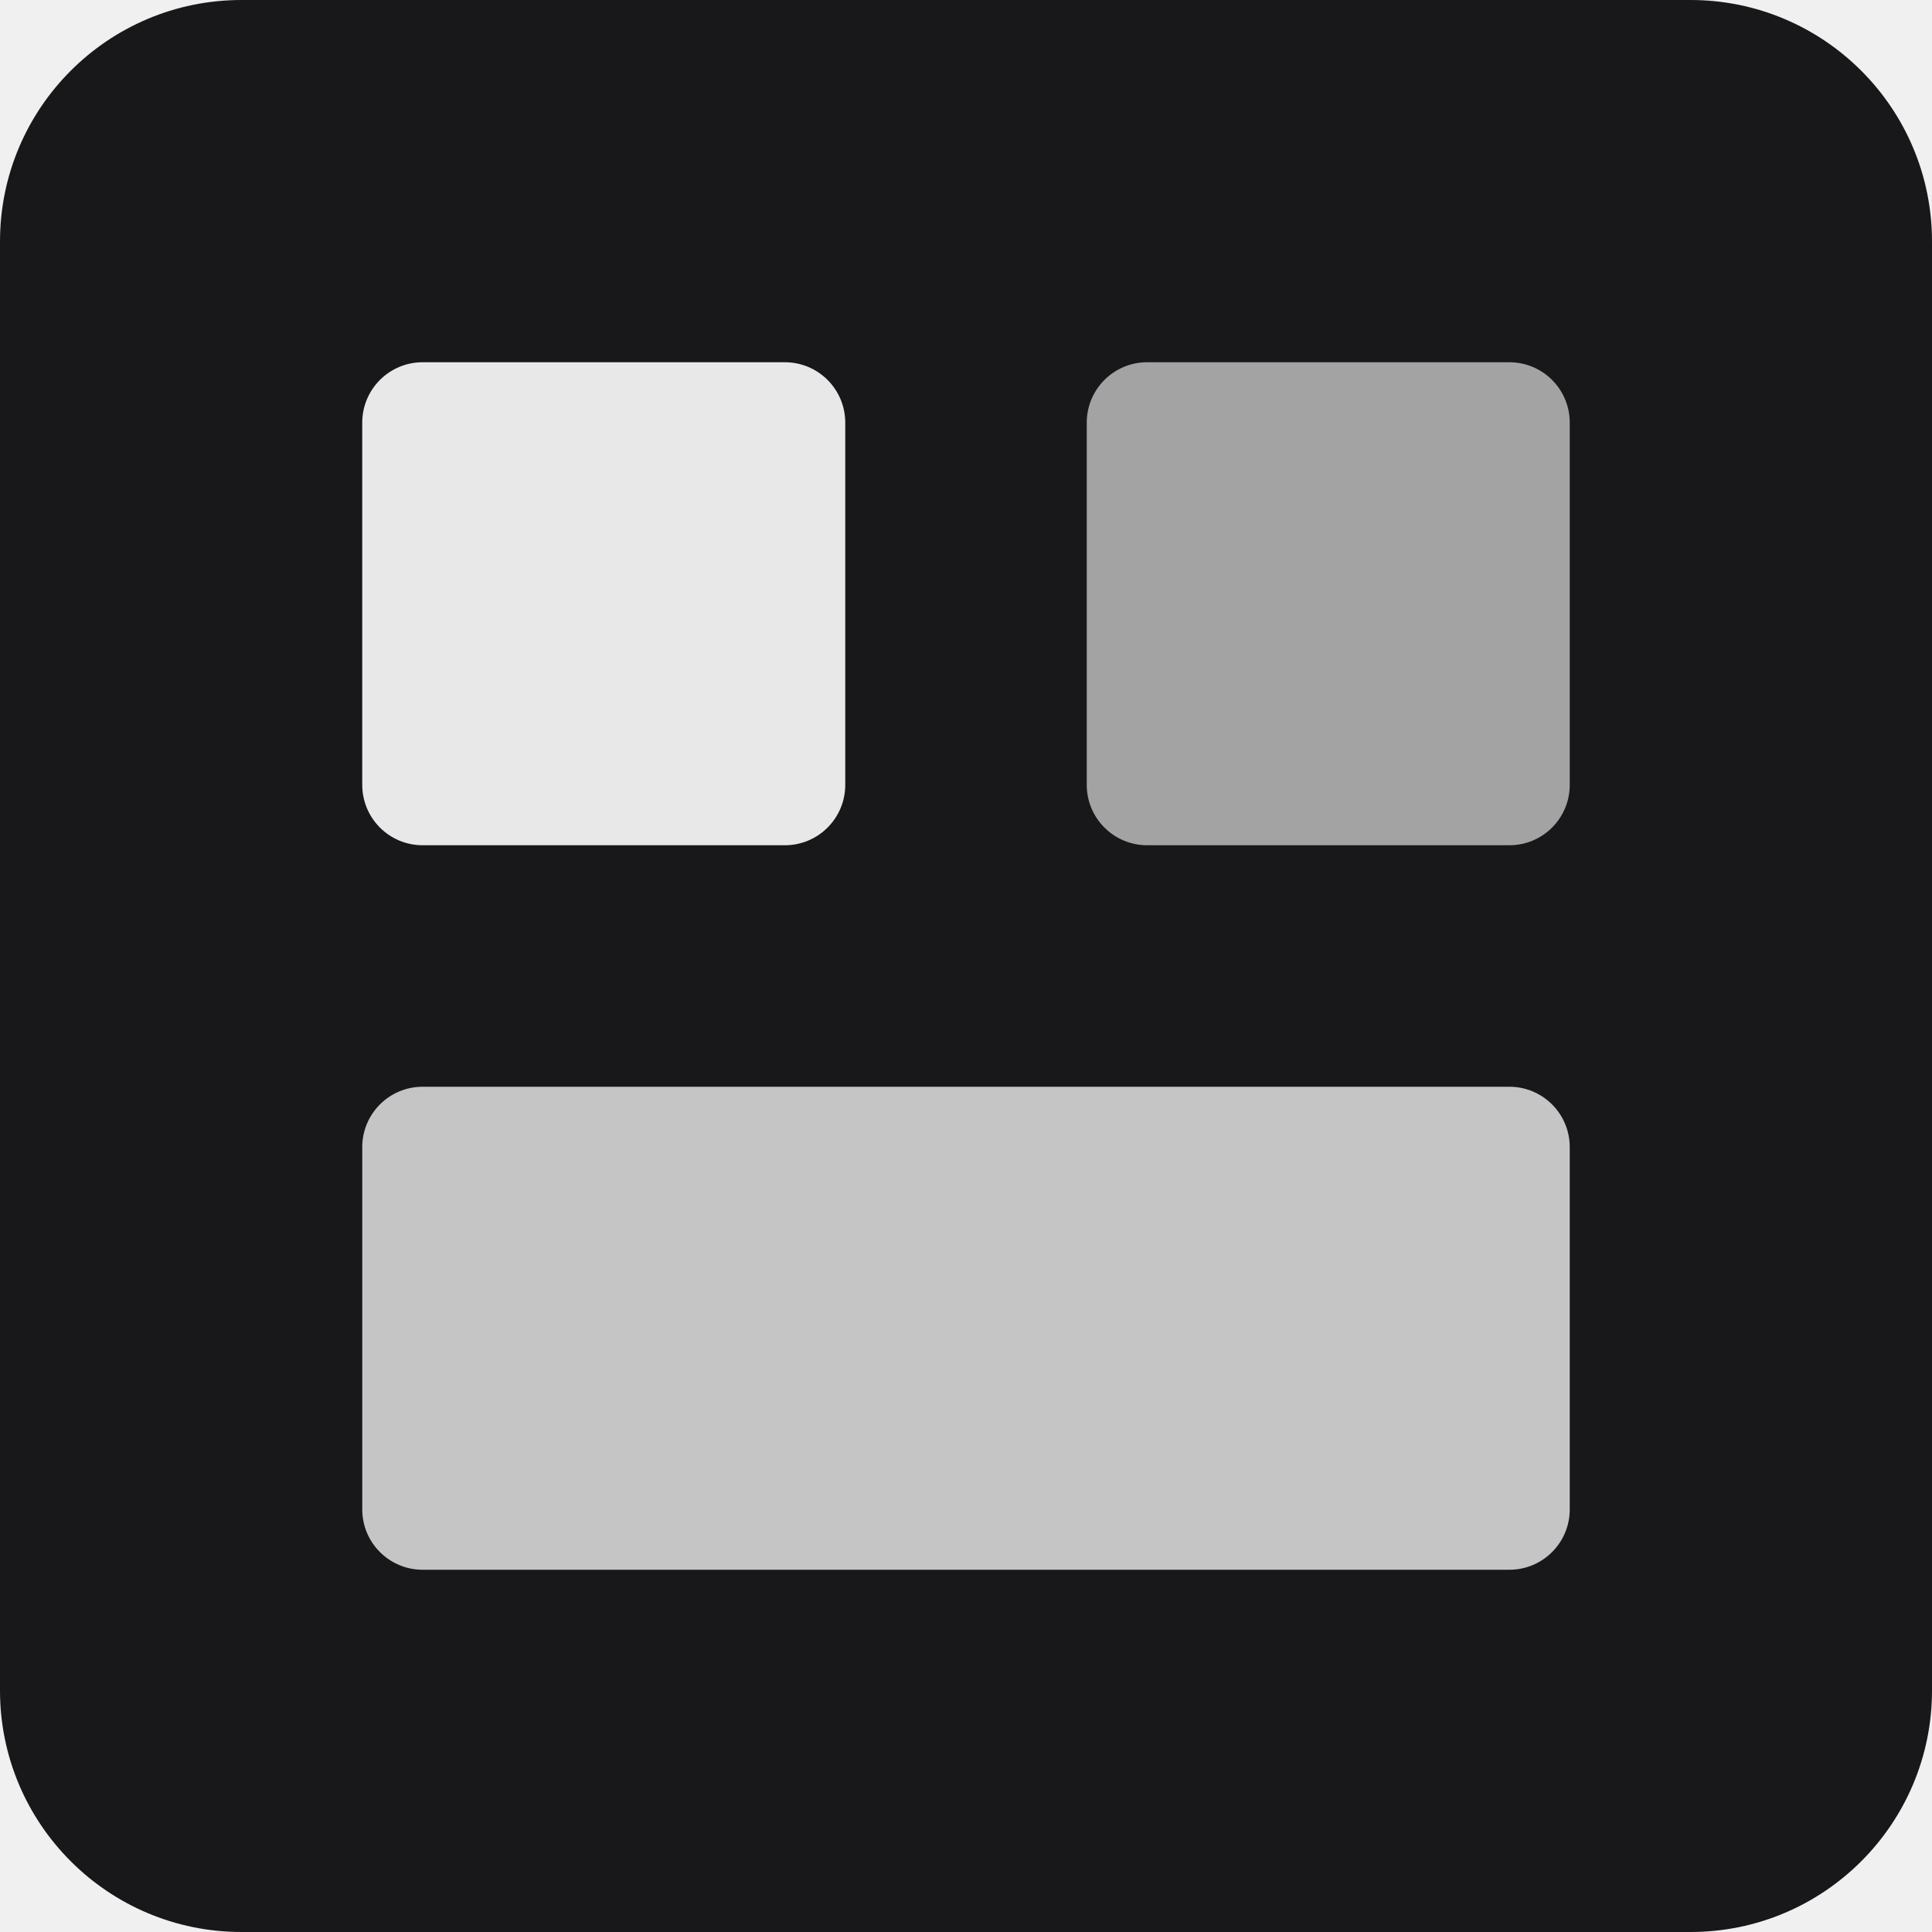
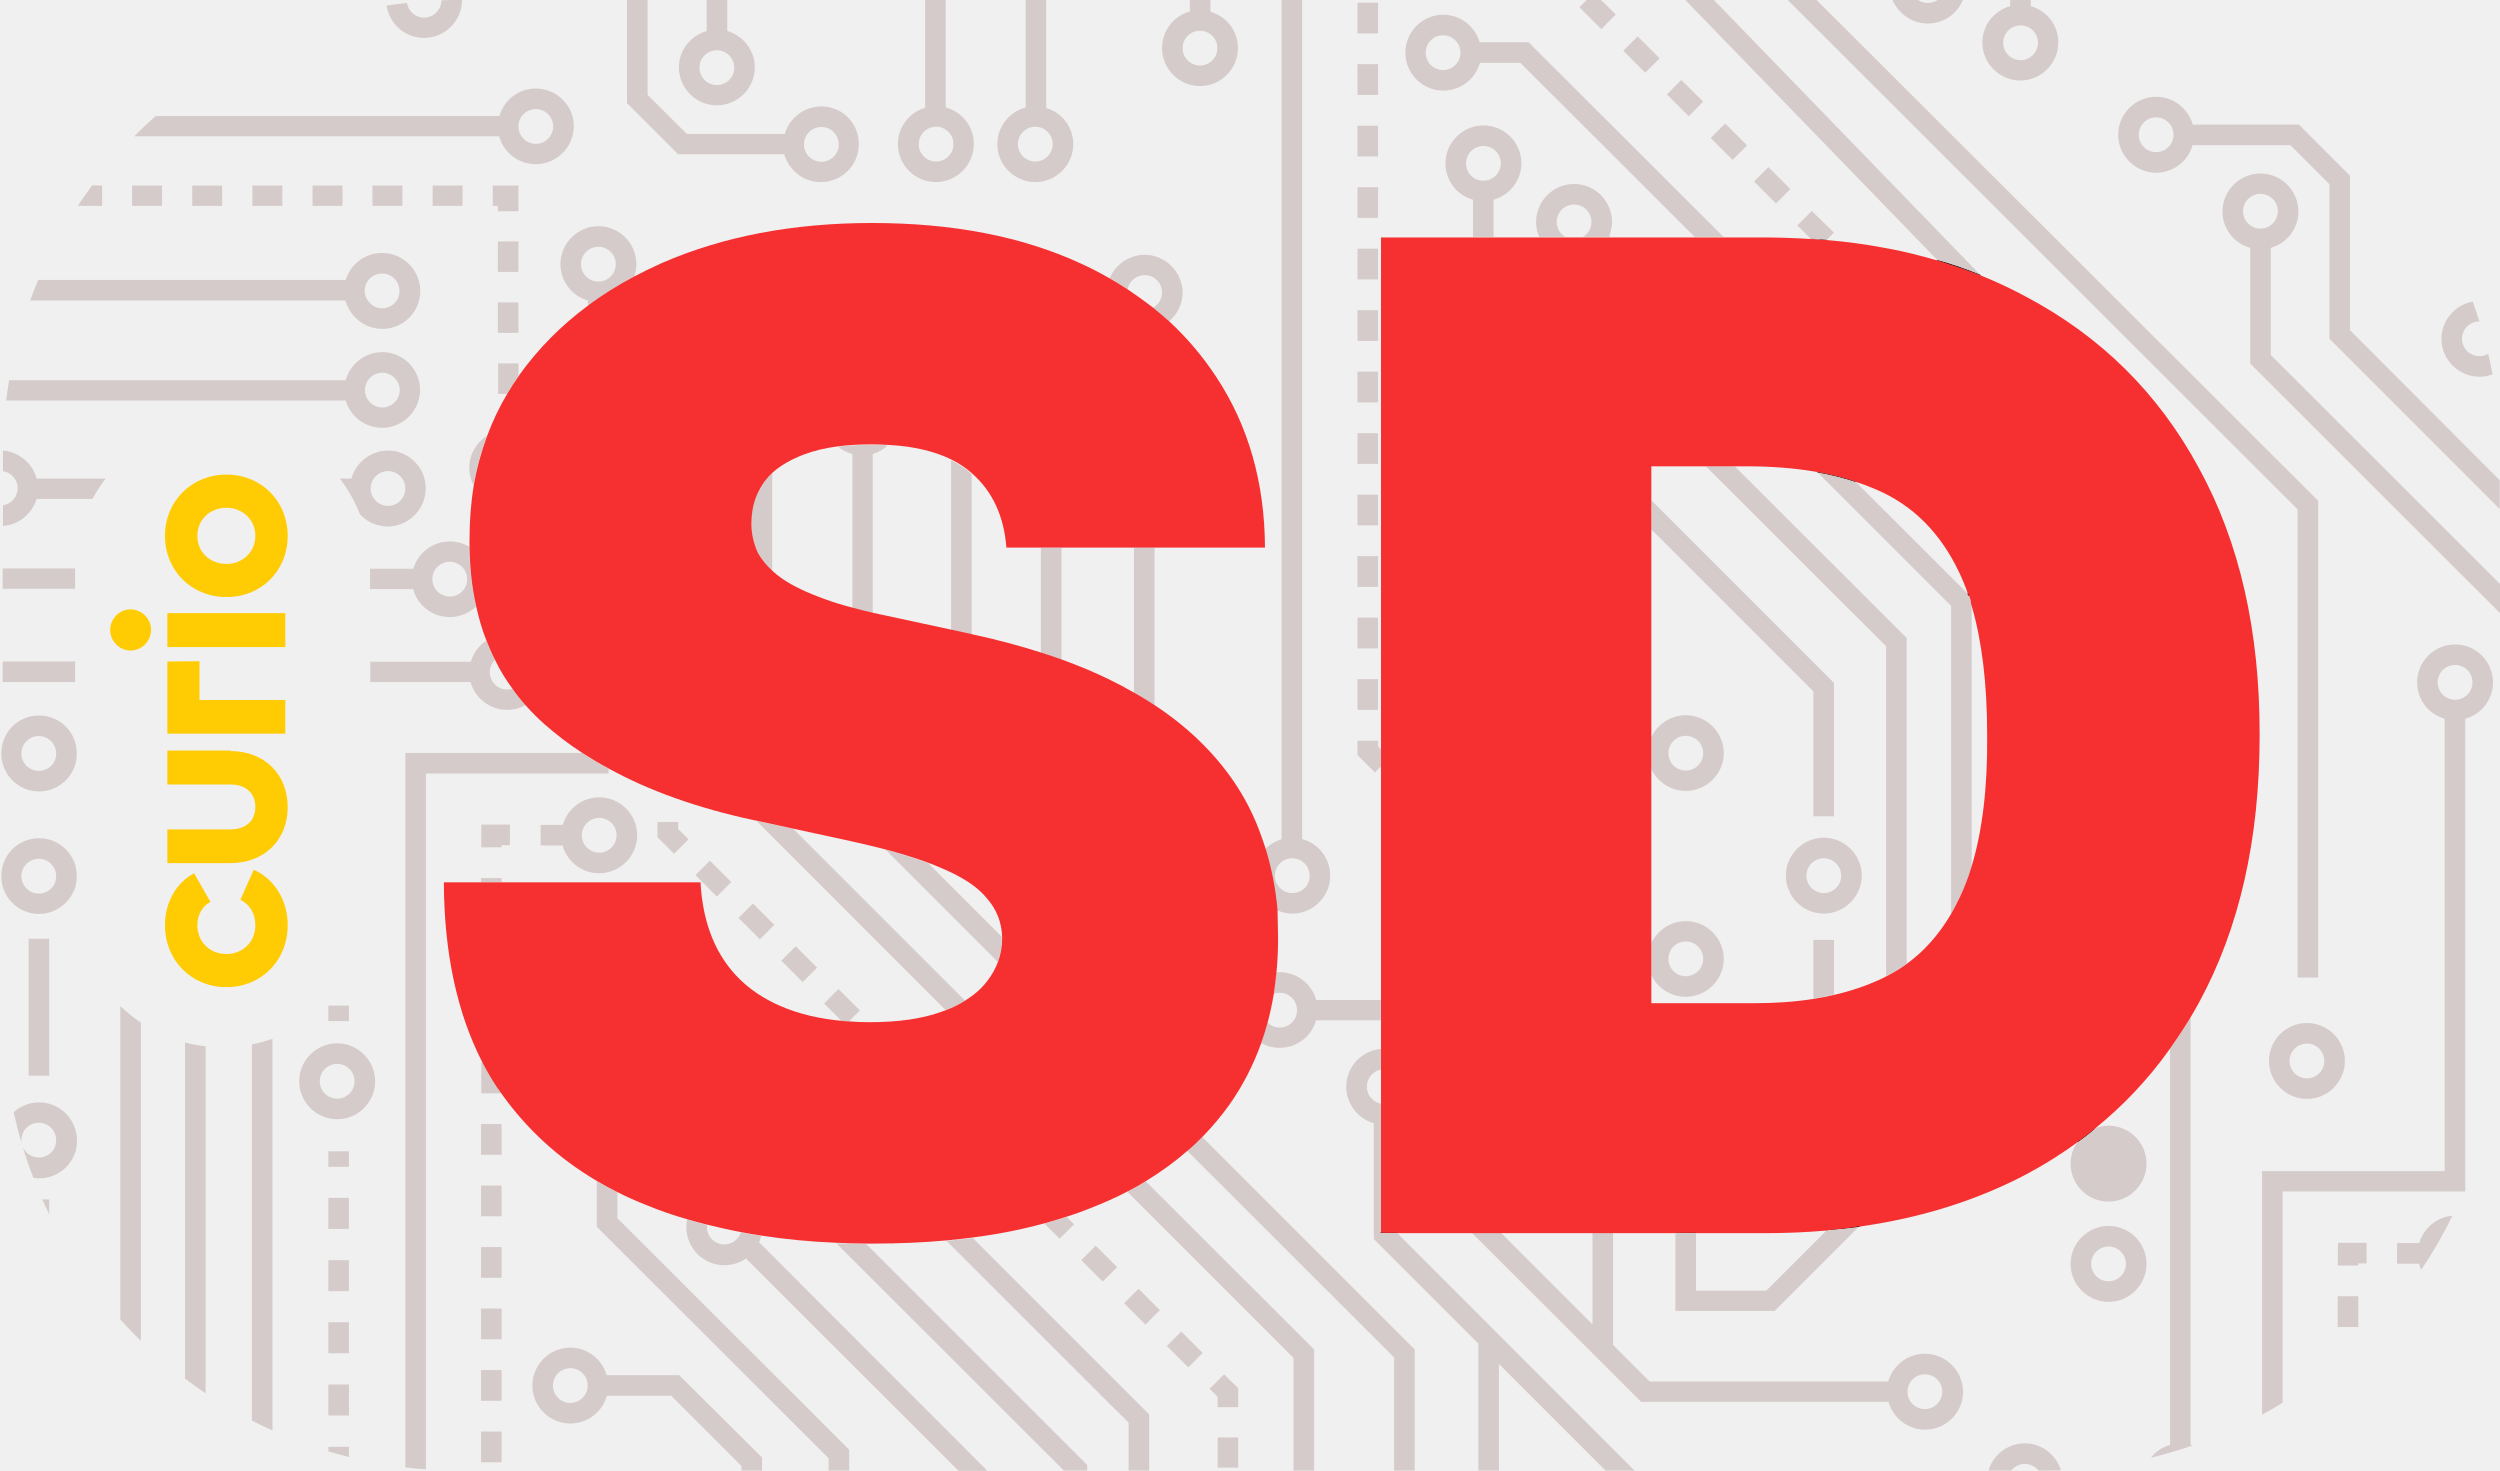
- <svg xmlns="http://www.w3.org/2000/svg" viewBox="0 0 32 32" fill="none">
-   <rect width="32" height="32" rx="4" fill="#18181b" />
-   <rect x="6" y="6" width="8" height="8" rx="1" fill="white" opacity="0.9" />
-   <rect x="18" y="6" width="8" height="8" rx="1" fill="white" opacity="0.6" />
-   <rect x="6" y="18" width="20" height="8" rx="1" fill="white" opacity="0.75" />
+ <svg xmlns="http://www.w3.org/2000/svg" version="1.1" id="Laag_1" x="0px" y="0px" viewBox="0 0 935 550" style="enable-background:new 0 0 935 550;" xml:space="preserve">
+   <style type="text/css">
+ 	.st0{fill:#D6CBCB;}
+ 	.st1{fill:#F63030;stroke:#000000;stroke-width:0.25;stroke-miterlimit:10;}
+ 	.st2{fill:#F63030;}
+ 	.st3{fill:#FFCB03;}
+ </style>
+   <g>
+     <path class="st0" d="M362.6,176.6c-2-1.7-4.3-3.2-6.9-4.5v63.6l6,1.3c0.6,0.1,1.1,0.2,1.7,0.4v-60   C363.1,177,362.8,176.8,362.6,176.6z" />
+     <path class="st0" d="M389.3,204.9v39.3c2.6,0.8,5.2,1.7,7.7,2.6v-41.9H389.3z" />
+     <path class="st0" d="M428.1,95.3c-5.9,0-11,3.7-13.1,8.8c2.3,1.3,4.5,2.7,6.7,4.1c0.6-3,3.2-5.3,6.4-5.3c3.6,0,6.5,2.9,6.5,6.5   c0,2.5-1.4,4.6-3.4,5.7c2.1,1.7,4.1,3.4,6,5.1c3.1-2.6,5.1-6.5,5.1-10.8C442.2,101.7,435.9,95.3,428.1,95.3z M424.1,204.9v54.3   c2.7,1.5,5.2,3.1,7.7,4.7v-59.1h-7.7V204.9z" />
+     <path class="st0" d="M224.1,298.2c-6.5,0-11.9,4.4-13.6,10.3h-8.3v7.7h8.2c1.7,6,7.1,10.4,13.7,10.4c7.8,0,14.2-6.4,14.2-14.2   C238.3,304.5,231.9,298.2,224.1,298.2z M224.1,318.9c-3.6,0-6.5-2.9-6.5-6.5s2.9-6.5,6.5-6.5s6.5,2.9,6.5,6.5   C230.6,315.9,227.7,318.9,224.1,318.9z" />
+     <path class="st0" d="M324,465.3c-3.8,0-7.5-0.1-11.2-0.3l85.1,85h8.7v-2.1L324,465.3z" />
+     <path class="st0" d="M283.9,464.6c0.3-0.8,0.6-1.6,0.8-2.4c-2.6-0.4-5.1-0.8-7.6-1.3c-0.8,2.6-3.3,4.5-6.2,4.5   c-3.6,0-6.5-2.9-6.5-6.5c0-0.3,0-0.5,0-0.8c-2.5-0.6-5-1.3-7.4-2c-0.2,0.9-0.3,1.9-0.3,2.9c0,7.8,6.4,14.2,14.2,14.2   c3,0,5.8-0.9,8.1-2.5l79.5,79.4h10.8L283.9,464.6z" />
+     <path class="st0" d="M230.9,455.6v-9.7c-2.6-1.3-5.2-2.7-7.7-4.2v17.1l86.7,86.6v4.6h7.7v-7.8L230.9,455.6z" />
+     <path class="st0" d="M363.8,463c-3.2,0.4-6.4,0.8-9.8,1.1l68.1,68V550h7.7v-21L363.8,463z" />
+     <path class="st0" d="M254,514.3h-27.1c-1.7-5.9-7.2-10.3-13.6-10.3c-7.8,0-14.2,6.4-14.2,14.2c0,7.8,6.4,14.2,14.2,14.2   c6.5,0,12-4.4,13.7-10.4h24l26.3,26.3v1.7h7.7v-4.9L254,514.3z M213.3,524.7c-3.6,0-6.5-2.9-6.5-6.5s2.9-6.5,6.5-6.5   s6.5,2.9,6.5,6.5S216.8,524.7,213.3,524.7z" />
+     <path class="st0" d="M245.9,313.1l6.2,6.2l5.4-5.4l-3.9-3.9v-2.6h-7.7L245.9,313.1L245.9,313.1z" />
+     <path class="st0" d="M265.5,321.9l-5.4,5.4l8,8l5.4-5.4L265.5,321.9z" />
+     <path class="st0" d="M441.8,498l-5.4,5.4l8,8l5.4-5.4L441.8,498z" />
+     <path class="st0" d="M425.8,482l-5.4,5.4l8,8l5.4-5.4L425.8,482z" />
+     <path class="st0" d="M281.6,337.9l-5.4,5.4l8,8l5.4-5.4L281.6,337.9z" />
+     <path class="st0" d="M452.4,519.4l3,3v3.9h7.7v-7.1l-5.3-5.2L452.4,519.4z" />
+     <path class="st0" d="M463.1,537.6h-7.7v11.3h7.7V537.6z" />
+     <path class="st0" d="M409.8,465.9l-5.4,5.4l8,8l5.4-5.4L409.8,465.9z" />
+     <path class="st0" d="M401.7,457.9l-5.4,5.4l-5.7-5.7c2.8-0.8,5.6-1.6,8.3-2.5L401.7,457.9z" />
+     <path class="st0" d="M297.6,353.9l-5.4,5.4l8,8l5.4-5.4L297.6,353.9z" />
+     <path class="st0" d="M321.6,377.9l-4.2,4.2c-0.9-0.1-1.7-0.1-2.6-0.2l-6.6-6.6l5.4-5.4L321.6,377.9z" />
+     <path class="st0" d="M428.5,441.8c-2.2,1.4-4.5,2.7-6.9,3.9l62.2,62.2V550h7.7v-45.3L428.5,441.8z M296.7,310l-13.8-3l70.9,70.9   c2.7-1,5.1-2.2,7.2-3.6L296.7,310z M285.8,180.2c-2.4,3.3-4,7-4.6,11v9.4c0.4,2.2,1.1,4.4,2,6.4c1.3,2.4,3.2,4.7,5.6,6.9v-37   C287.8,177.9,286.7,179,285.8,180.2z" />
+     <path class="st0" d="M449.6,425.2c-1.8,1.8-3.6,3.6-5.6,5.2l77.4,77.3V550h7.7v-45.3L449.6,425.2z M374.7,350.4L347,322.7   c-4.6-1.7-9.8-3.3-15.8-4.9l42,42c1-2.7,1.5-5.6,1.5-8.6C374.8,350.9,374.8,350.7,374.7,350.4z M326,166.4c-4.5,0-8.7,0.2-12.5,0.7   c1.5,1.3,3.4,2.2,5.3,2.7v57.7c2.4,0.7,5,1.3,7.6,1.9v-59.6c2.1-0.6,4-1.7,5.6-3.2C330.2,166.4,328.1,166.4,326,166.4z" />
+     <rect x="179.9" y="328.4" class="st0" width="7.7" height="1.6" />
+     <path class="st0" d="M179.9,316.9h7.7v-0.8h3.1v-7.7H180v8.5H179.9z" />
+     <path class="st0" d="M187.6,512.4h-7.7v11.5h7.7V512.4z" />
+     <path class="st0" d="M187.6,535.4h-7.7v11.5h7.7V535.4z" />
+     <path class="st0" d="M187.6,489.4h-7.7v11.5h7.7V489.4z" />
+     <path class="st0" d="M187.6,466.4h-7.7v11.5h7.7V466.4z" />
+     <path class="st0" d="M187.6,443.4h-7.7v11.5h7.7V443.4z" />
+     <path class="st0" d="M187.6,420.4h-7.7v11.5h7.7V420.4z" />
+     <path class="st0" d="M187.5,408.9H180v-11.5h0.6c1.7,3.2,3.5,6.4,5.5,9.4C186.5,407.5,187,408.2,187.5,408.9z" />
+     <path class="st0" d="M223.8,84.6c-7.8,0-14.2,6.4-14.2,14.2c0,6.4,4.3,11.9,10.3,13.6v2c5.3-4,11.1-7.6,17.3-10.9   c0.5-1.5,0.8-3.1,0.8-4.7C238,90.9,231.6,84.6,223.8,84.6z M223.8,105.3c-3.6,0-6.5-2.9-6.5-6.5s2.9-6.5,6.5-6.5s6.5,2.9,6.5,6.5   S227.4,105.3,223.8,105.3z M217.8,281.6h-66.2v267.2c2.5,0.3,5.1,0.6,7.7,0.7V289.3h68.3v-1.8C224.1,285.6,220.9,283.7,217.8,281.6   z" />
+     <path class="st0" d="M757.3,539.8c-6.4,0-11.9,4.3-13.6,10.2h8.5c1.2-1.5,3-2.5,5.1-2.5c2.1,0,3.9,1,5.1,2.5h1.6   c2.3,0,4.6,0,6.8-0.1C769,544.1,763.6,539.8,757.3,539.8z M522.4,461l-0.1-0.1h-5.8v-48.1c-3-0.6-5.3-3.2-5.3-6.4   c0-3.2,2.3-5.8,5.3-6.4v-7.7c-7.3,0.6-13,6.7-13,14.1c0,6.5,4.4,12,10.3,13.7v43.3l39.1,39.1V550h7.7v-39.9l39.9,39.9h10.8   L522.4,461z" />
+     <path class="st0" d="M802.8,435.2c0,7.8-6.4,14.2-14.2,14.2c-7.8,0-14.2-6.3-14.2-14.2c0-3.1,1-6,2.8-8.3c0,0,0,0,0-0.1   c2.1-1.5,4.2-3.1,6.2-4.8c0,0,0,0,0,0c1.6-0.6,3.4-1,5.2-1C796.4,421,802.8,427.4,802.8,435.2z" />
+     <path class="st0" d="M848.6,396.8c0,7.8,6.4,14.2,14.2,14.2s14.2-6.4,14.2-14.2c0-7.8-6.4-14.2-14.2-14.2   C854.9,382.6,848.6,389,848.6,396.8z M869.3,396.8c0,3.6-2.9,6.5-6.5,6.5s-6.5-2.9-6.5-6.5s2.9-6.5,6.5-6.5   C866.4,390.3,869.3,393.2,869.3,396.8z" />
+     <path class="st0" d="M788.6,458.5c-7.8,0-14.2,6.4-14.2,14.2s6.4,14.2,14.2,14.2s14.2-6.4,14.2-14.2   C802.8,464.8,796.4,458.5,788.6,458.5z M788.6,479.2c-3.6,0-6.5-2.9-6.5-6.5s2.9-6.5,6.5-6.5s6.5,2.9,6.5,6.5   C795.1,476.3,792.2,479.2,788.6,479.2z" />
+     <path class="st0" d="M740.8,103L641,0h-10.7l94.5,97.5l0,0C730.3,99.2,735.7,101,740.8,103L740.8,103z M819.3,540.4v-160   c-2.4,4.1-5,8-7.7,11.7v148.3c-2.9,0.8-5.4,2.5-7.2,4.8c5.3-1.3,10.5-2.8,15.6-4.6C819.8,540.5,819.5,540.5,819.3,540.4z" />
+     <path class="st0" d="M492.3,374c-1.7-6-7.2-10.4-13.7-10.4c-0.4,0-0.7,0-1.2,0.1c0,0-0.1,0-0.1,0c-0.3,2.7-0.6,5.4-1,8   c0,0,0.1,0,0.1,0c0.7-0.3,1.4-0.4,2.2-0.4c3.6,0,6.5,2.9,6.5,6.5c0,3.6-2.9,6.5-6.5,6.5c-1.8,0-3.3-0.7-4.5-1.8c0,0,0,0-0.1-0.1   c-0.7,2.6-1.5,5.2-2.4,7.7c0,0,0.1,0,0.1,0c2.1,1.2,4.5,1.8,6.9,1.8c6.5,0,12-4.4,13.6-10.3h24.2V374H492.3z M719.9,506.3   c-6.5,0-12,4.4-13.7,10.4H617L603.3,503v-42h-7.7v34.3L561.3,461h-10.9l63.4,63.3h92.5c1.7,6,7.2,10.4,13.7,10.4   c7.8,0,14.2-6.4,14.2-14.2C734.1,512.6,727.7,506.3,719.9,506.3z M719.9,527c-3.6,0-6.5-2.9-6.5-6.5s2.9-6.5,6.5-6.5   c3.6,0,6.5,2.9,6.5,6.5C726.4,524,723.5,527,719.9,527z" />
+     <path class="st0" d="M724.7,0c-1.1,0.7-2.3,1.1-3.7,1.1s-2.6-0.4-3.7-1.1h-9.5C710,5.1,715,8.8,721,8.8c5.9,0,11-3.6,13.1-8.8   H724.7z" />
+     <path class="st0" d="M759.5,2.3V0h-7.7v2.3c-6,1.7-10.4,7.1-10.4,13.6c0,7.8,6.4,14.2,14.2,14.2s14.2-6.4,14.2-14.2   C769.9,9.5,765.5,4,759.5,2.3z M755.7,22.5c-3.6,0-6.5-2.9-6.5-6.5s2.9-6.5,6.5-6.5s6.5,2.9,6.5,6.5   C762.2,19.5,759.3,22.5,755.7,22.5z" />
+     <path class="st0" d="M572.8,16.9l-1.1-1.1h-18.3c-1.7-5.9-7.2-10.3-13.6-10.3c-7.8,0-14.2,6.4-14.2,14.2s6.4,14.2,14.2,14.2   c6.5,0,12-4.4,13.7-10.4h15.1l65.2,65.1h10.8L572.8,16.9z M539.7,26.2c-3.6,0-6.5-2.9-6.5-6.5c0-3.6,2.9-6.5,6.5-6.5   c3.6,0,6.5,2.9,6.5,6.5C546.2,23.3,543.3,26.2,539.7,26.2z" />
+     <path class="st0" d="M617.6,187.1V198l60.6,60.6v46.7h7.7v-49.9L617.6,187.1z M554.8,46.9c-7.8,0-14.2,6.4-14.2,14.2   c0,6.5,4.4,12,10.3,13.6v13.9h7.7V74.7c6-1.7,10.4-7.2,10.4-13.6C569,53.2,562.6,46.9,554.8,46.9z M554.8,67.6   c-3.6,0-6.5-2.9-6.5-6.5c0-3.6,2.9-6.5,6.5-6.5c3.6,0,6.5,2.9,6.5,6.5C561.3,64.6,558.4,67.6,554.8,67.6z" />
+     <path class="st0" d="M683.4,459.9l-0.1,0.1l-22.7,22.7h-26.3v-21.8h-7.7v29.4h37.1l31.9-31.9C691.7,459.1,687.6,459.5,683.4,459.9z    M648.8,174.4H638l67.4,67.3v123.4c2.7-1.4,5.3-2.9,7.7-4.7V238.6L648.8,174.4z" />
+     <path class="st0" d="M630.5,344.5c-5.7,0-10.6,3.4-12.9,8.2v11.9c2.2,4.9,7.2,8.2,12.9,8.2c7.8,0,14.2-6.4,14.2-14.2   C644.6,350.8,638.3,344.5,630.5,344.5z M630.5,365.1c-3.6,0-6.5-2.9-6.5-6.5c0-3.6,2.9-6.5,6.5-6.5s6.5,2.9,6.5,6.5   C637,362.2,634.1,365.1,630.5,365.1z" />
+     <path class="st0" d="M630.5,267.5c-5.7,0-10.6,3.4-12.9,8.2v11.9c2.2,4.8,7.2,8.2,12.9,8.2c7.8,0,14.2-6.4,14.2-14.2   C644.6,273.8,638.3,267.5,630.5,267.5z M630.5,288.2c-3.6,0-6.5-2.9-6.5-6.5c0-3.6,2.9-6.5,6.5-6.5s6.5,2.9,6.5,6.5   C637,285.2,634.1,288.2,630.5,288.2z" />
+     <path class="st0" d="M696.3,327.5c0-7.8-6.4-14.2-14.2-14.2s-14.2,6.4-14.2,14.2s6.4,14.2,14.2,14.2   C689.9,341.6,696.3,335.3,696.3,327.5z M682.1,334c-3.6,0-6.5-2.9-6.5-6.5s2.9-6.5,6.5-6.5s6.5,2.9,6.5,6.5S685.7,334,682.1,334z" />
+     <path class="st0" d="M685.9,351.5V372c-2.5,0.6-5,1.1-7.7,1.5v-22H685.9z" />
+     <path class="st0" d="M737.1,225.6v-0.7c-0.2-0.8-0.4-1.5-0.7-2.2c0-0.1-0.1-0.2-0.1-0.3L694,180.2l0-0.1c-4.5-1.5-9.3-2.7-14.4-3.6   l0,0l50.1,50.1v115.2c1.2-2,2.2-4.1,3.3-6.3c1.6-3.4,3.1-7.2,4.3-11.2c0-0.1,0.1-0.2,0.1-0.3v-97.3   C737.3,226.3,737.2,225.9,737.1,225.6z M602.9,83c0-7.8-6.4-14.2-14.2-14.2s-14.2,6.4-14.2,14.2c0,2,0.4,3.9,1.2,5.6h9.7   c-1.9-1.1-3.2-3.2-3.2-5.6c0-3.6,2.9-6.5,6.5-6.5c3.6,0,6.5,2.9,6.5,6.5c0,2.4-1.3,4.5-3.2,5.6h10.3l-0.4-0.4   C602.5,86.5,602.9,84.8,602.9,83z" />
+     <polygon class="st0" points="604.3,5.4 598.9,10.9 590.7,2.7 593.4,0 598.8,0  " />
+     <path class="st1" d="M783.4,422c-2,1.7-4.1,3.3-6.2,4.8c0,0,0,0,0,0.1c2.1-1.5,4.2-3.1,6.1-4.8C783.3,422.1,783.4,422,783.4,422   C783.4,422,783.4,422,783.4,422z M740.8,103c-5.2-2.1-10.5-4-15.9-5.5c-0.1,0-0.1,0-0.1,0l0,0C730.3,99.2,735.7,101,740.8,103   L740.8,103z M736.3,222.4l-0.3-0.3c0,0.1,0.1,0.2,0.1,0.3l0.3,0.3C736.4,222.6,736.3,222.5,736.3,222.4z M683.4,459.9l-0.1,0.1   C683.3,460,683.4,460,683.4,459.9c4.1-0.3,8-0.7,11.9-1.2l0.2-0.2C691.7,459.1,687.6,459.5,683.4,459.9z M694,180.1   c-4.5-1.5-9.3-2.7-14.4-3.6l0,0C684.7,177.4,689.4,178.6,694,180.1C694,180.1,694,180.1,694,180.1L694,180.1z M677.4,89.2   c0,0-0.1,0-0.1,0l0,0c1,0.1,2,0.2,3,0.2C679.3,89.4,678.4,89.3,677.4,89.2z M680.3,89.5c1,0.1,1.9,0.1,2.9,0.2l0,0   C682.3,89.6,681.3,89.5,680.3,89.5z M626.6,460.9L626.6,460.9l7.7,0.1v-0.1H626.6z M522.3,460.9h-5.8v0.1h5.9L522.3,460.9z" />
+     <path class="st2" d="M822.3,174.9c-15.1-27.9-36.7-49.2-64.7-64c-5.4-2.9-10.9-5.5-16.6-7.8c0,0-0.1,0-0.2-0.1l0.1,0.1   c-5.2-2.1-10.6-3.9-16.1-5.6l0,0c-6.5-1.9-13.1-3.6-20-4.8c-6.9-1.3-14.1-2.3-21.4-2.9c0,0-0.1,0-0.1,0l0,0   c-0.9-0.1-1.9-0.2-2.9-0.2h-0.1c-1-0.1-2-0.2-3-0.2l0,0c-6.2-0.4-12.4-0.6-18.9-0.6H516.5v372.3h5.8l0.1,0.1h104.2v-0.1h7.7v0.1   h25.5c8.1,0,15.9-0.3,23.5-1l0.1-0.1c4.2-0.4,8.3-0.8,12.2-1.5l-0.2,0.2c0.1,0,0.2,0,0.4-0.1c23.1-3.3,43.9-9.9,62.4-19.7   c6.7-3.6,13.1-7.6,19-12c0,0,0,0,0.1,0c0,0,0,0,0-0.1c2.1-1.5,4.2-3.1,6.2-4.8c0,0,0,0,0,0c5.3-4.3,10.3-8.9,14.9-13.8   c4.7-5,9.1-10.3,13.1-16c2.7-3.8,5.3-7.7,7.7-11.7c1.1-1.9,2.2-3.7,3.2-5.6c15.2-27.9,22.7-61.2,22.7-100   C845.2,236,837.6,202.7,822.3,174.9z M737.4,324c0,0.1-0.1,0.2-0.1,0.3c-1.2,4-2.7,7.8-4.3,11.2c-1.1,2.2-2.1,4.3-3.3,6.3   c0,0.1-0.1,0.1-0.1,0.2c-4.5,7.6-10,13.8-16.5,18.5c-2.4,1.8-5,3.3-7.7,4.7c-0.7,0.4-1.5,0.7-2.2,1.1c-5.3,2.4-11.1,4.4-17.3,5.8   c-2.5,0.6-5,1.1-7.7,1.5c-6.9,1.1-14.2,1.6-22.1,1.6h-38.5V174.4h35.6c9.5,0,18.3,0.7,26.3,2.1c0,0,0.1,0,0.1,0l0,0   c5.1,0.9,9.9,2.1,14.4,3.6l0,0.1c2.9,0.9,5.6,2,8.2,3.1c13.5,5.9,23.6,16.2,30.5,30.7c1.2,2.5,2.3,5.2,3.3,8.1l0.3,0.3   c0,0.1,0.1,0.2,0.1,0.3c0.3,0.7,0.5,1.4,0.7,2.2v0.7c0.1,0.3,0.2,0.7,0.3,1c3.8,12.9,5.8,29,5.8,48.2   C743.4,294.4,741.4,310.8,737.4,324z" />
+     <path class="st0" d="M685.9,87l-2.7,2.7c-0.9-0.1-1.9-0.2-2.9-0.2h-0.1c-1-0.1-2-0.2-3-0.2l-5-5l5.4-5.4L685.9,87z" />
+     <path class="st0" d="M661.4,62.5l-5.4,5.4l8.2,8.2l5.4-5.4L661.4,62.5z" />
+     <path class="st0" d="M645.2,46.2l-5.4,5.4l8.2,8.2l5.4-5.4L645.2,46.2z" />
+     <path class="st0" d="M628.8,29.9l-5.4,5.4l8.2,8.2L637,38L628.8,29.9z" />
+     <path class="st0" d="M612.5,13.6l-5.4,5.4l8.2,8.2l5.4-5.4L612.5,13.6z" />
+     <path class="st0" d="M28.1,323.4c-1.8-5.8-7.2-9.9-13.5-9.9c-6.4,0-11.8,4.2-13.5,10c-0.4,1.3-0.6,2.7-0.6,4.2s0.2,2.9,0.6,4.2   c1.8,5.8,7.2,9.9,13.5,9.9s11.7-4.2,13.5-9.9c0.4-1.3,0.6-2.8,0.6-4.2C28.7,326.2,28.5,324.7,28.1,323.4z M14.5,334.2   c-3.6,0-6.5-2.9-6.5-6.5s2.9-6.5,6.5-6.5s6.5,2.9,6.5,6.5C21.1,331.2,18.2,334.2,14.5,334.2z" />
+     <path class="st0" d="M28.1,277.5c-1.8-5.8-7.2-9.9-13.5-9.9c-6.4,0-11.8,4.2-13.5,10c-0.4,1.3-0.6,2.8-0.6,4.2   c0,1.5,0.2,2.9,0.6,4.2c1.8,5.8,7.2,10,13.5,10s11.7-4.2,13.5-9.9c0.4-1.3,0.6-2.8,0.6-4.2C28.7,280.3,28.5,278.9,28.1,277.5z    M14.5,288.3c-3.6,0-6.5-2.9-6.5-6.5s2.9-6.5,6.5-6.5s6.5,2.9,6.5,6.5C21.1,285.4,18.2,288.3,14.5,288.3z" />
+     <path class="st0" d="M28.1,422.2c-1.8-5.8-7.2-9.9-13.5-9.9c-3.7,0-7,1.4-9.5,3.7c1.9,8.4,4.3,16.6,7.4,24.5   c0.7,0.1,1.4,0.2,2.2,0.2c6.3,0,11.7-4.2,13.5-9.9c0.4-1.3,0.6-2.8,0.6-4.2S28.5,423.5,28.1,422.2z M14.5,432.9   c-3.6,0-6.5-2.9-6.5-6.5s2.9-6.5,6.5-6.5s6.5,2.9,6.5,6.5C21.1,430,18.2,432.9,14.5,432.9z" />
+     <path class="st0" d="M126.1,390.2c-7.8,0-14.2,6.4-14.2,14.2c0,7.8,6.4,14.2,14.2,14.2s14.2-6.4,14.2-14.2S133.9,390.2,126.1,390.2   z M126.1,410.9c-3.6,0-6.5-2.9-6.5-6.5s2.9-6.5,6.5-6.5s6.5,2.9,6.5,6.5S129.7,410.9,126.1,410.9z" />
+     <path class="st0" d="M18.4,351.1h-7.7v51.2h7.7V351.1z" />
+     <path class="st0" d="M18.4,448.6v5.5c-0.9-1.8-1.8-3.7-2.6-5.5H18.4z" />
+     <path class="st0" d="M191.6,257.6c-0.6,0.2-1.2,0.3-1.9,0.3c-3.6,0-6.5-2.9-6.5-6.5c0-1.8,0.7-3.4,1.9-4.6   c-1.2-2.3-2.2-4.7-3.2-7.2c-2.8,1.8-4.9,4.6-5.8,7.9h-37.6v7.6H176c1.6,6,7.2,10.4,13.7,10.4c2.5,0,4.8-0.6,6.8-1.8   C194.7,261.7,193.1,259.7,191.6,257.6z M45,376.3v117.2c2.5,2.7,5,5.4,7.7,8v-119C50,380.6,47.4,378.6,45,376.3z M1,247.4v7.7h27.1   v-7.7H1z" />
+     <path class="st0" d="M76.9,391.3v129.8c-2.6-1.8-5.2-3.6-7.7-5.5V389.9C71.8,390.6,74.3,391,76.9,391.3z" />
+     <path class="st0" d="M94.2,390.6v140.7c2.5,1.3,5.1,2.5,7.7,3.7V388.5C99.4,389.4,96.8,390.1,94.2,390.6z" />
+     <path class="st0" d="M130.5,494.5h-7.7v11.6h7.7V494.5z" />
+     <path class="st0" d="M130.5,471.3h-7.7v11.6h7.7V471.3z" />
+     <path class="st0" d="M130.5,448h-7.7v11.6h7.7V448z" />
+     <path class="st0" d="M130.5,517.8h-7.7v11.6h7.7V517.8z" />
+     <path class="st0" d="M130.5,541.1v3.8c-2.6-0.6-5.1-1.3-7.7-2.1v-1.7H130.5z" />
+     <path class="st0" d="M130.5,430.6h-7.7v5.8h7.7V430.6z" />
+     <path class="st0" d="M930.6,132.3c-1,0.6-2.1,0.9-3.3,0.9c-3.6,0-6.5-2.9-6.5-6.5c0-3.6,2.9-6.5,6.5-6.5l0,0   c-0.8-2.5-1.6-5-2.5-7.4c-6.6,1.2-11.7,7-11.7,13.9c0,7.8,6.4,14.2,14.2,14.2c1.7,0,3.4-0.3,4.9-0.9   C931.7,137.4,931.2,134.8,930.6,132.3z" />
+     <path class="st0" d="M878.9,123.5V65.7l-19.1-19.1h-39.7c-1.7-6-7.2-10.4-13.7-10.4c-7.8,0-14.2,6.4-14.2,14.2s6.4,14.2,14.2,14.2   c6.5,0,12-4.4,13.6-10.3h36.6l14.6,14.6v57.8l63.7,63.7v-10.8L878.9,123.5z M806.4,56.9c-3.6,0-6.5-2.9-6.5-6.5s2.9-6.5,6.5-6.5   s6.5,2.9,6.5,6.5S810,56.9,806.4,56.9z" />
+     <path class="st0" d="M130.5,376.1h-7.7v5.8h7.7V376.1z" />
+     <polygon class="st0" points="130.5,365.1 130.5,365.3 130.3,365.3  " />
+     <polygon class="st0" points="867,187.3 867,365.6 859.3,365.6 859.3,190.5 668.6,0 679.4,0  " />
+     <path class="st0" d="M515.4,185h-7.7v11.5h7.7V185z" />
+     <path class="st0" d="M515.4,208h-7.7v11.5h7.7V208z" />
+     <path class="st0" d="M515.4,139h-7.7v11.5h7.7V139z" />
+     <path class="st0" d="M515.4,24h-7.7v11.5h7.7V24z" />
+     <path class="st0" d="M515.4,1h-7.7v11.5h7.7V1z" />
+     <path class="st0" d="M515.4,70h-7.7v11.5h7.7V70z" />
+     <path class="st0" d="M515.4,93h-7.7v11.5h7.7V93z" />
+     <path class="st0" d="M515.4,162h-7.7v11.5h7.7V162z" />
+     <path class="st0" d="M515.4,231h-7.7v11.5h7.7V231z" />
+     <path class="st0" d="M515.4,116h-7.7v11.5h7.7V116z" />
+     <polygon class="st0" points="516.5,280.3 516.5,286.7 514.2,288.9 507.7,282.4 507.7,277 515.4,277 515.4,279.2  " />
+     <path class="st0" d="M515.4,47h-7.7v11.5h7.7V47z" />
+     <path class="st0" d="M515.4,254h-7.7v11.5h7.7V254z" />
+     <path class="st0" d="M487,313.8V0h-7.7v313.9c-2.4,0.7-4.5,2-6.2,3.8c2.2,7.2,3.7,14.8,4.4,22.7c1.8,0.8,3.8,1.3,5.8,1.3   c7.8,0,14.2-6.4,14.2-14.2C497.5,320.9,493,315.4,487,313.8z M483.3,334c-3.6,0-6.5-2.9-6.5-6.5s2.9-6.5,6.5-6.5s6.5,2.9,6.5,6.5   C489.9,331.1,487,334,483.3,334z" />
+     <path class="st0" d="M13.7,179c-1.5-5.7-6.6-10-12.6-10.5c0,0.8,0,1.6,0,2.5v5.2c3.1,0.5,5.5,3.2,5.5,6.4s-2.4,5.9-5.5,6.4v7.7   c6-0.4,10.9-4.6,12.6-10.1h20.9c1.4-2.7,3.1-5.2,4.9-7.6L13.7,179L13.7,179z M145.1,168.5c-0.6,0-1.1,0-1.6,0.1   c-5.8,0.7-10.6,4.9-12.1,10.4h-4.3c3.1,4,5.6,8.5,7.5,13.3l0,0c2.2,2.5,5.4,4.1,8.8,4.5c0.5,0.1,1.1,0.1,1.6,0.1   c7.8,0,14.2-6.4,14.2-14.2C159.3,174.9,152.9,168.5,145.1,168.5z M145.1,189.2c-0.6,0-1.1-0.1-1.6-0.2c-2.8-0.7-4.9-3.3-4.9-6.3   s2.1-5.6,4.9-6.3c0.5-0.1,1.1-0.2,1.6-0.2c3.6,0,6.5,2.9,6.5,6.5S148.7,189.2,145.1,189.2z" />
+     <path class="st0" d="M175.5,174.9c0,2.4,0.6,4.6,1.6,6.6c1.1-6.4,2.8-12.6,5-18.5C178.2,165.5,175.5,169.9,175.5,174.9z" />
+     <path class="st0" d="M172,0c-2.3,0-4.6,0-6.9,0.1c0,3.5-2.9,6.5-6.5,6.5c-3.2,0-5.9-2.4-6.4-5.5c-2.5,0.3-5.1,0.6-7.6,1   c1,6.8,6.9,12.1,14,12.1c7.8,0,14.2-6.4,14.2-14.2v0H172z" />
+     <path class="st0" d="M175.5,204.5c-2.1-1.3-4.6-2-7.3-2c-6.4,0-11.9,4.3-13.6,10.2h-16.2v7.6h16.1c1.6,6.1,7.2,10.5,13.7,10.5   c3.8,0,7.2-1.5,9.8-3.9C176.5,219.9,175.6,212.4,175.5,204.5z M168.2,223.1c-3.6,0-6.5-2.9-6.5-6.5s2.9-6.5,6.5-6.5   s6.5,2.9,6.5,6.5C174.8,220.2,171.8,223.1,168.2,223.1z M1,212.6v7.6h27.1v-7.6H1z" />
+     <path class="st0" d="M193.9,90.3h-7.7v11.4h7.7V90.3z" />
+     <path class="st0" d="M193.9,135.9v4.9c-1.5,2.1-2.9,4.3-4.2,6.5h-3.4v-11.4H193.9z" />
+     <path class="st0" d="M193.9,113.1h-7.7v11.4h7.7V113.1z" />
+     <path class="st0" d="M193.9,69.4h-9.6V77h1.9v2h7.7L193.9,69.4L193.9,69.4z" />
+     <path class="st0" d="M128.1,69.4h-11.2V77h11.2V69.4z" />
+     <path class="st0" d="M60.6,69.4H49.4V77h11.2C60.6,77,60.6,69.4,60.6,69.4z" />
+     <path class="st0" d="M150.5,69.4h-11.2V77h11.2V69.4z" />
+     <path class="st0" d="M173,69.4h-11.2V77H173V69.4z" />
+     <path class="st0" d="M105.6,69.4H94.4V77h11.2V69.4z" />
+     <path class="st0" d="M83.1,69.4H71.9V77h11.2V69.4z" />
+     <path class="st0" d="M38.2,69.4V77h-9.1c1.7-2.6,3.5-5.2,5.4-7.7L38.2,69.4L38.2,69.4z" />
+     <path class="st0" d="M142.9,94.6c-6.4,0-11.8,4.2-13.6,10.1h-115c-1.1,2.5-2.1,5.1-3,7.7h117.9c0.1,0.3,0.2,0.6,0.3,0.9   c1.9,5.6,7.2,9.7,13.5,9.7c0.2,0,0.3,0,0.5,0c7.6-0.3,13.7-6.5,13.7-14.2C157.1,101,150.8,94.6,142.9,94.6z M143.5,115.3   c-0.2,0-0.4,0-0.5,0c-1.9,0-3.6-0.8-4.8-2.1c-1.1-1.2-1.8-2.7-1.8-4.4c0-3.6,2.9-6.5,6.5-6.5s6.5,2.9,6.5,6.5   C149.5,112.2,146.8,115,143.5,115.3z" />
+     <path class="st0" d="M143.5,131.7c-0.2,0-0.4,0-0.5,0c-6.6,0-12.1,4.5-13.7,10.5H3.4c-0.4,2.5-0.8,5.1-1.1,7.6h127   c1.7,5.9,7.2,10.2,13.6,10.2c0.2,0,0.3,0,0.5,0c7.6-0.3,13.7-6.5,13.7-14.2C157.1,138.2,151,132,143.5,131.7z M143.5,152.4   c-0.2,0-0.4,0-0.5,0c-3.6,0-6.5-2.9-6.5-6.5s2.9-6.5,6.5-6.5c0.2,0,0.3,0,0.5,0c3.3,0.3,6,3.1,6,6.5   C149.5,149.3,146.8,152.1,143.5,152.4z" />
+     <path class="st0" d="M904.8,464.9h-8.3v7.7h8.2c0.2,0.8,0.5,1.5,0.8,2.3c4.4-6.4,8.3-13.2,11.7-20.2   C911.4,455.1,906.5,459.3,904.8,464.9z" />
+     <path class="st0" d="M874.3,473.3h7.7v-0.8h3.1v-7.7h-10.7L874.3,473.3L874.3,473.3z" />
+     <path class="st0" d="M882,484.8h-7.7v11.5h7.7V484.8z" />
+     <path class="st0" d="M918.2,241c-7.8,0-14.2,6.4-14.2,14.2c0,6.5,4.3,11.9,10.3,13.6V438H846v91.1c2.6-1.4,5.2-2.9,7.7-4.5v-79H922   V268.8c6-1.6,10.4-7.1,10.4-13.7C932.3,247.4,926,241,918.2,241z M918.2,261.7c-3.6,0-6.5-2.9-6.5-6.5s2.9-6.5,6.5-6.5   s6.5,2.9,6.5,6.5C924.7,258.8,921.8,261.7,918.2,261.7z" />
+     <path class="st0" d="M391.3,40.4V0h-7.7v40.2c-6.1,1.6-10.6,7.1-10.6,13.7c0,7.8,6.4,14.2,14.2,14.2c7.8,0,14.2-6.4,14.2-14.2   C401.4,47.6,397.2,42.1,391.3,40.4z M387.2,60.4c-3.6,0-6.5-2.9-6.5-6.5s2.9-6.5,6.5-6.5s6.5,2.9,6.5,6.5S390.8,60.4,387.2,60.4z" />
+     <path class="st0" d="M353.7,40.2V0H346v40.3l0,0c-5.9,1.7-10.2,7.2-10.2,13.6c0,7.8,6.4,14.2,14.2,14.2c7.8,0,14.2-6.4,14.2-14.2   C364.3,47.4,359.8,41.8,353.7,40.2z M350.1,60.4c-3.6,0-6.5-2.9-6.5-6.5s2.9-6.5,6.5-6.5s6.5,2.9,6.5,6.5S353.7,60.4,350.1,60.4z" />
+     <path class="st0" d="M452.7,4.4V0H445v4.3c-6,1.6-10.4,7.1-10.4,13.7c0,7.8,6.4,14.2,14.2,14.2c7.8,0,14.2-6.4,14.2-14.2   C463,11.5,458.7,6.1,452.7,4.4z M448.8,24.5c-3.6,0-6.5-2.9-6.5-6.5s2.9-6.5,6.5-6.5s6.5,2.9,6.5,6.5S452.4,24.5,448.8,24.5z" />
+     <path class="st0" d="M272,11.6V0h-7.7v11.6c-6,1.7-10.4,7.2-10.4,13.6c0,7.8,6.4,14.2,14.2,14.2c7.8,0,14.2-6.4,14.2-14.2   C282.3,18.8,277.9,13.3,272,11.6z M268.1,31.8c-3.6,0-6.5-2.9-6.5-6.5s2.9-6.5,6.5-6.5s6.5,2.9,6.5,6.5   C274.7,28.9,271.7,31.8,268.1,31.8z" />
+     <path class="st0" d="M307.2,39.8c-6.5,0-12,4.4-13.7,10.3h-36.6l-14.7-14.6V0h-7.7v38.6l19.1,19.1h39.7c1.7,6,7.2,10.4,13.7,10.4   c7.8,0,14.2-6.3,14.2-14.2S315,39.8,307.2,39.8z M307.2,60.5c-3.6,0-6.5-2.9-6.5-6.5s2.9-6.5,6.5-6.5s6.5,2.9,6.5,6.5   S310.8,60.5,307.2,60.5z" />
+     <path class="st0" d="M200.4,33.1c-6.5,0-11.9,4.3-13.6,10.3H58.2c-2.8,2.5-5.5,5-8,7.6h136.5c1.6,6,7.1,10.4,13.7,10.4   c7.8,0,14.2-6.4,14.2-14.2C214.6,39.4,208.2,33.1,200.4,33.1z M200.4,53.8c-3.6,0-6.5-2.9-6.5-6.5s2.9-6.5,6.5-6.5s6.5,2.9,6.5,6.5   C206.9,50.8,204,53.8,200.4,53.8z" />
+     <path class="st0" d="M849.3,132.8V92.7c6-1.7,10.3-7.2,10.3-13.6c0-7.8-6.4-14.2-14.2-14.2s-14.2,6.4-14.2,14.2   c0,6.5,4.4,12,10.4,13.6V136l93.4,93.3v-10.9L849.3,132.8z M838.9,79c0-3.6,2.9-6.5,6.5-6.5s6.5,2.9,6.5,6.5s-2.9,6.5-6.5,6.5   C841.8,85.5,838.9,82.6,838.9,79z" />
+     <g>
+       <path class="st2" d="M478,351.1c0,4.3-0.2,8.5-0.6,12.6c-0.3,2.7-0.6,5.4-1,8c-0.6,3.7-1.4,7.3-2.3,10.7c-0.7,2.6-1.5,5.2-2.4,7.7    c-3,8.4-7,16.1-12,23.2c-3,4.2-6.4,8.2-10,11.9c-1.8,1.8-3.6,3.6-5.6,5.2c-4.7,4.1-9.9,7.9-15.5,11.3c-2.2,1.4-4.5,2.7-6.9,3.9    c-4.4,2.3-9.1,4.4-14,6.3c-2.8,1.1-5.7,2.2-8.7,3.1c-2.7,0.9-5.5,1.7-8.3,2.5c-8.4,2.3-17.3,4.1-26.8,5.3    c-3.2,0.4-6.4,0.8-9.8,1.1c-8.7,0.8-17.8,1.2-27.3,1.2c-0.9,0-1.9,0-2.8,0c-3.8,0-7.5-0.1-11.2-0.3c-9.8-0.4-19.1-1.3-28.1-2.7    c-2.6-0.4-5.1-0.8-7.6-1.3c-4.3-0.8-8.6-1.8-12.7-2.8c-2.5-0.6-5-1.3-7.4-2c-5.2-1.5-10.2-3.2-15-5.2c-3.9-1.5-7.6-3.2-11.2-5    c-2.6-1.3-5.2-2.7-7.7-4.2c-14.4-8.5-26.3-19.5-35.7-32.8c-0.5-0.7-1-1.4-1.5-2.1c-2-3-3.8-6.1-5.5-9.4    C171,379,166.1,356.5,166,330h96c0.6,11.4,3.5,21,8.5,28.7c5.1,7.8,12.2,13.6,21.5,17.6c6.7,2.9,14.3,4.7,22.8,5.5    c0.9,0.1,1.7,0.2,2.6,0.2c2.5,0.2,5.2,0.3,7.9,0.3c10.8,0,19.8-1.3,27.1-4c0.5-0.2,0.9-0.3,1.4-0.5c2.7-1,5.1-2.2,7.2-3.6    c3.2-2,5.9-4.3,8-7c1.9-2.4,3.3-4.9,4.3-7.6s1.5-5.6,1.5-8.6c0-0.2,0-0.5,0-0.7c-0.2-5.4-2.1-10.2-5.6-14.2    c-3.5-4.4-9.3-8.2-17.5-11.6c-1.5-0.6-3-1.3-4.7-1.9c-4.6-1.7-9.8-3.3-15.8-4.9c-3.9-1-8-2-12.5-3l-22.1-4.8l-13.8-3l-1.1-0.2    c-20.8-4.5-38.9-10.9-54.1-19.3c-3.4-1.8-6.7-3.8-9.8-5.8c-5.1-3.3-9.8-6.9-14.1-10.7c-2.6-2.3-5-4.7-7.2-7.2    c-1.8-2-3.4-4-4.9-6.2c-2.5-3.4-4.7-7-6.5-10.8c-1.2-2.3-2.2-4.7-3.2-7.2c-1.6-4-2.8-8.2-3.8-12.7c-1.6-7-2.4-14.5-2.5-22.4    c0-0.8,0-1.6,0-2.4c0-7.1,0.5-13.9,1.6-20.5c1.1-6.4,2.8-12.6,5-18.5c2-5.4,4.5-10.7,7.5-15.7c1.3-2.2,2.7-4.4,4.2-6.5    c0.2-0.2,0.3-0.5,0.5-0.8c7-9.7,15.5-18.3,25.5-25.7c5.3-4,11.1-7.6,17.3-10.9c3.4-1.8,6.9-3.5,10.5-5.1    c22.8-9.9,48.9-14.9,78.4-14.9c30.1,0,56.1,5,78,15.1c3.8,1.7,7.4,3.6,10.9,5.6c2.3,1.3,4.5,2.7,6.7,4.1c3.3,2.2,6.5,4.5,9.6,6.9    c2.1,1.7,4.1,3.4,6,5.1c6.7,6.2,12.6,13.2,17.6,20.8c12,18.2,18.1,39.5,18.2,63.8h-96.7c-0.9-11.7-5.2-21-12.8-27.7    c-0.3-0.2-0.5-0.5-0.8-0.7c-2-1.7-4.3-3.2-6.9-4.5c-6.3-3.1-14.1-5-23.6-5.5c-2-0.1-4-0.2-6.1-0.2c-4.5,0-8.7,0.2-12.5,0.7    c-5,0.6-9.4,1.7-13.1,3.1c-4.7,1.8-8.5,4-11.5,6.6c-1.2,1.1-2.2,2.2-3.1,3.4c-2.4,3.3-4,7-4.6,11c-0.2,1.2-0.3,2.3-0.3,3.5    c-0.1,2,0,4,0.3,5.8c0.4,2.2,1.1,4.4,2,6.4c1.3,2.4,3.2,4.7,5.6,6.9c1.1,1,2.2,1.9,3.5,2.8c4.1,2.8,9.4,5.3,15.8,7.6    c3.2,1.2,6.8,2.3,10.7,3.3c2.4,0.7,5,1.3,7.6,1.9c1.5,0.3,3,0.7,4.6,1l24.6,5.3l6,1.3c0.6,0.1,1.1,0.2,1.7,0.4    c9.3,2,17.9,4.3,26,6.9c2.6,0.8,5.2,1.7,7.7,2.6c6.3,2.3,12.1,4.7,17.6,7.4c3.3,1.6,6.5,3.3,9.6,5.1c2.7,1.5,5.2,3.1,7.7,4.7    c7.1,4.7,13.4,9.9,18.8,15.5c9.3,9.6,16.2,20.4,20.5,32.4c0.7,1.9,1.4,3.9,2,5.8c2.2,7.2,3.7,14.8,4.4,22.7    C477.8,343.9,478,347.5,478,351.1z" />
+     </g>
+     <g>
+       <g>
+         <g>
+           <g>
+             <path class="st3" d="M107.6,346c0,13.2-9.8,23.2-22.9,23.2s-23-10-23-23.2c0-8.6,4.3-15.9,10.9-19.4l6.1,10.7       c-3,1.6-4.9,4.9-4.9,8.7c0,6.3,4.7,10.8,10.9,10.8c6.1,0,10.8-4.5,10.8-10.8c0-4.3-2.1-7.8-5.6-9.5l5-11.2       C102.5,328.6,107.6,336.6,107.6,346z" />
+           </g>
+           <g>
+             <path class="st3" d="M86.2,280.9c12.6,0,21.4,8.6,21.4,21c0,12.3-8.8,20.9-21.4,20.9H62.6v-12.6h23.6c5.7,0,9.3-3.2,9.3-8.4       s-3.6-8.4-9.3-8.4H62.6v-12.7h23.6V280.9z" />
+           </g>
+           <g>
+             <path class="st3" d="M74.6,247.3v14.5h32.1v12.6H62.6v-27L74.6,247.3L74.6,247.3z" />
+           </g>
+           <g>
+             <path class="st3" d="M48.8,227.9c4.2,0,7.7,3.5,7.7,7.7s-3.5,7.7-7.7,7.7c-4.1,0-7.6-3.5-7.6-7.7S44.7,227.9,48.8,227.9z        M62.6,229.3h44.1V242H62.6V229.3z" />
+           </g>
+           <g>
+             <path class="st3" d="M84.7,177.5c13.1,0,22.9,10,22.9,22.9c0,13-9.8,22.9-22.9,22.9s-23-9.9-23-22.9       C61.7,187.5,71.6,177.5,84.7,177.5z M84.7,210.9c6.1,0,10.8-4.5,10.8-10.5c0-5.9-4.7-10.5-10.8-10.5c-6.3,0-10.9,4.6-10.9,10.5       C73.8,206.4,78.4,210.9,84.7,210.9z" />
+           </g>
+         </g>
+       </g>
+     </g>
+   </g>
</svg>
